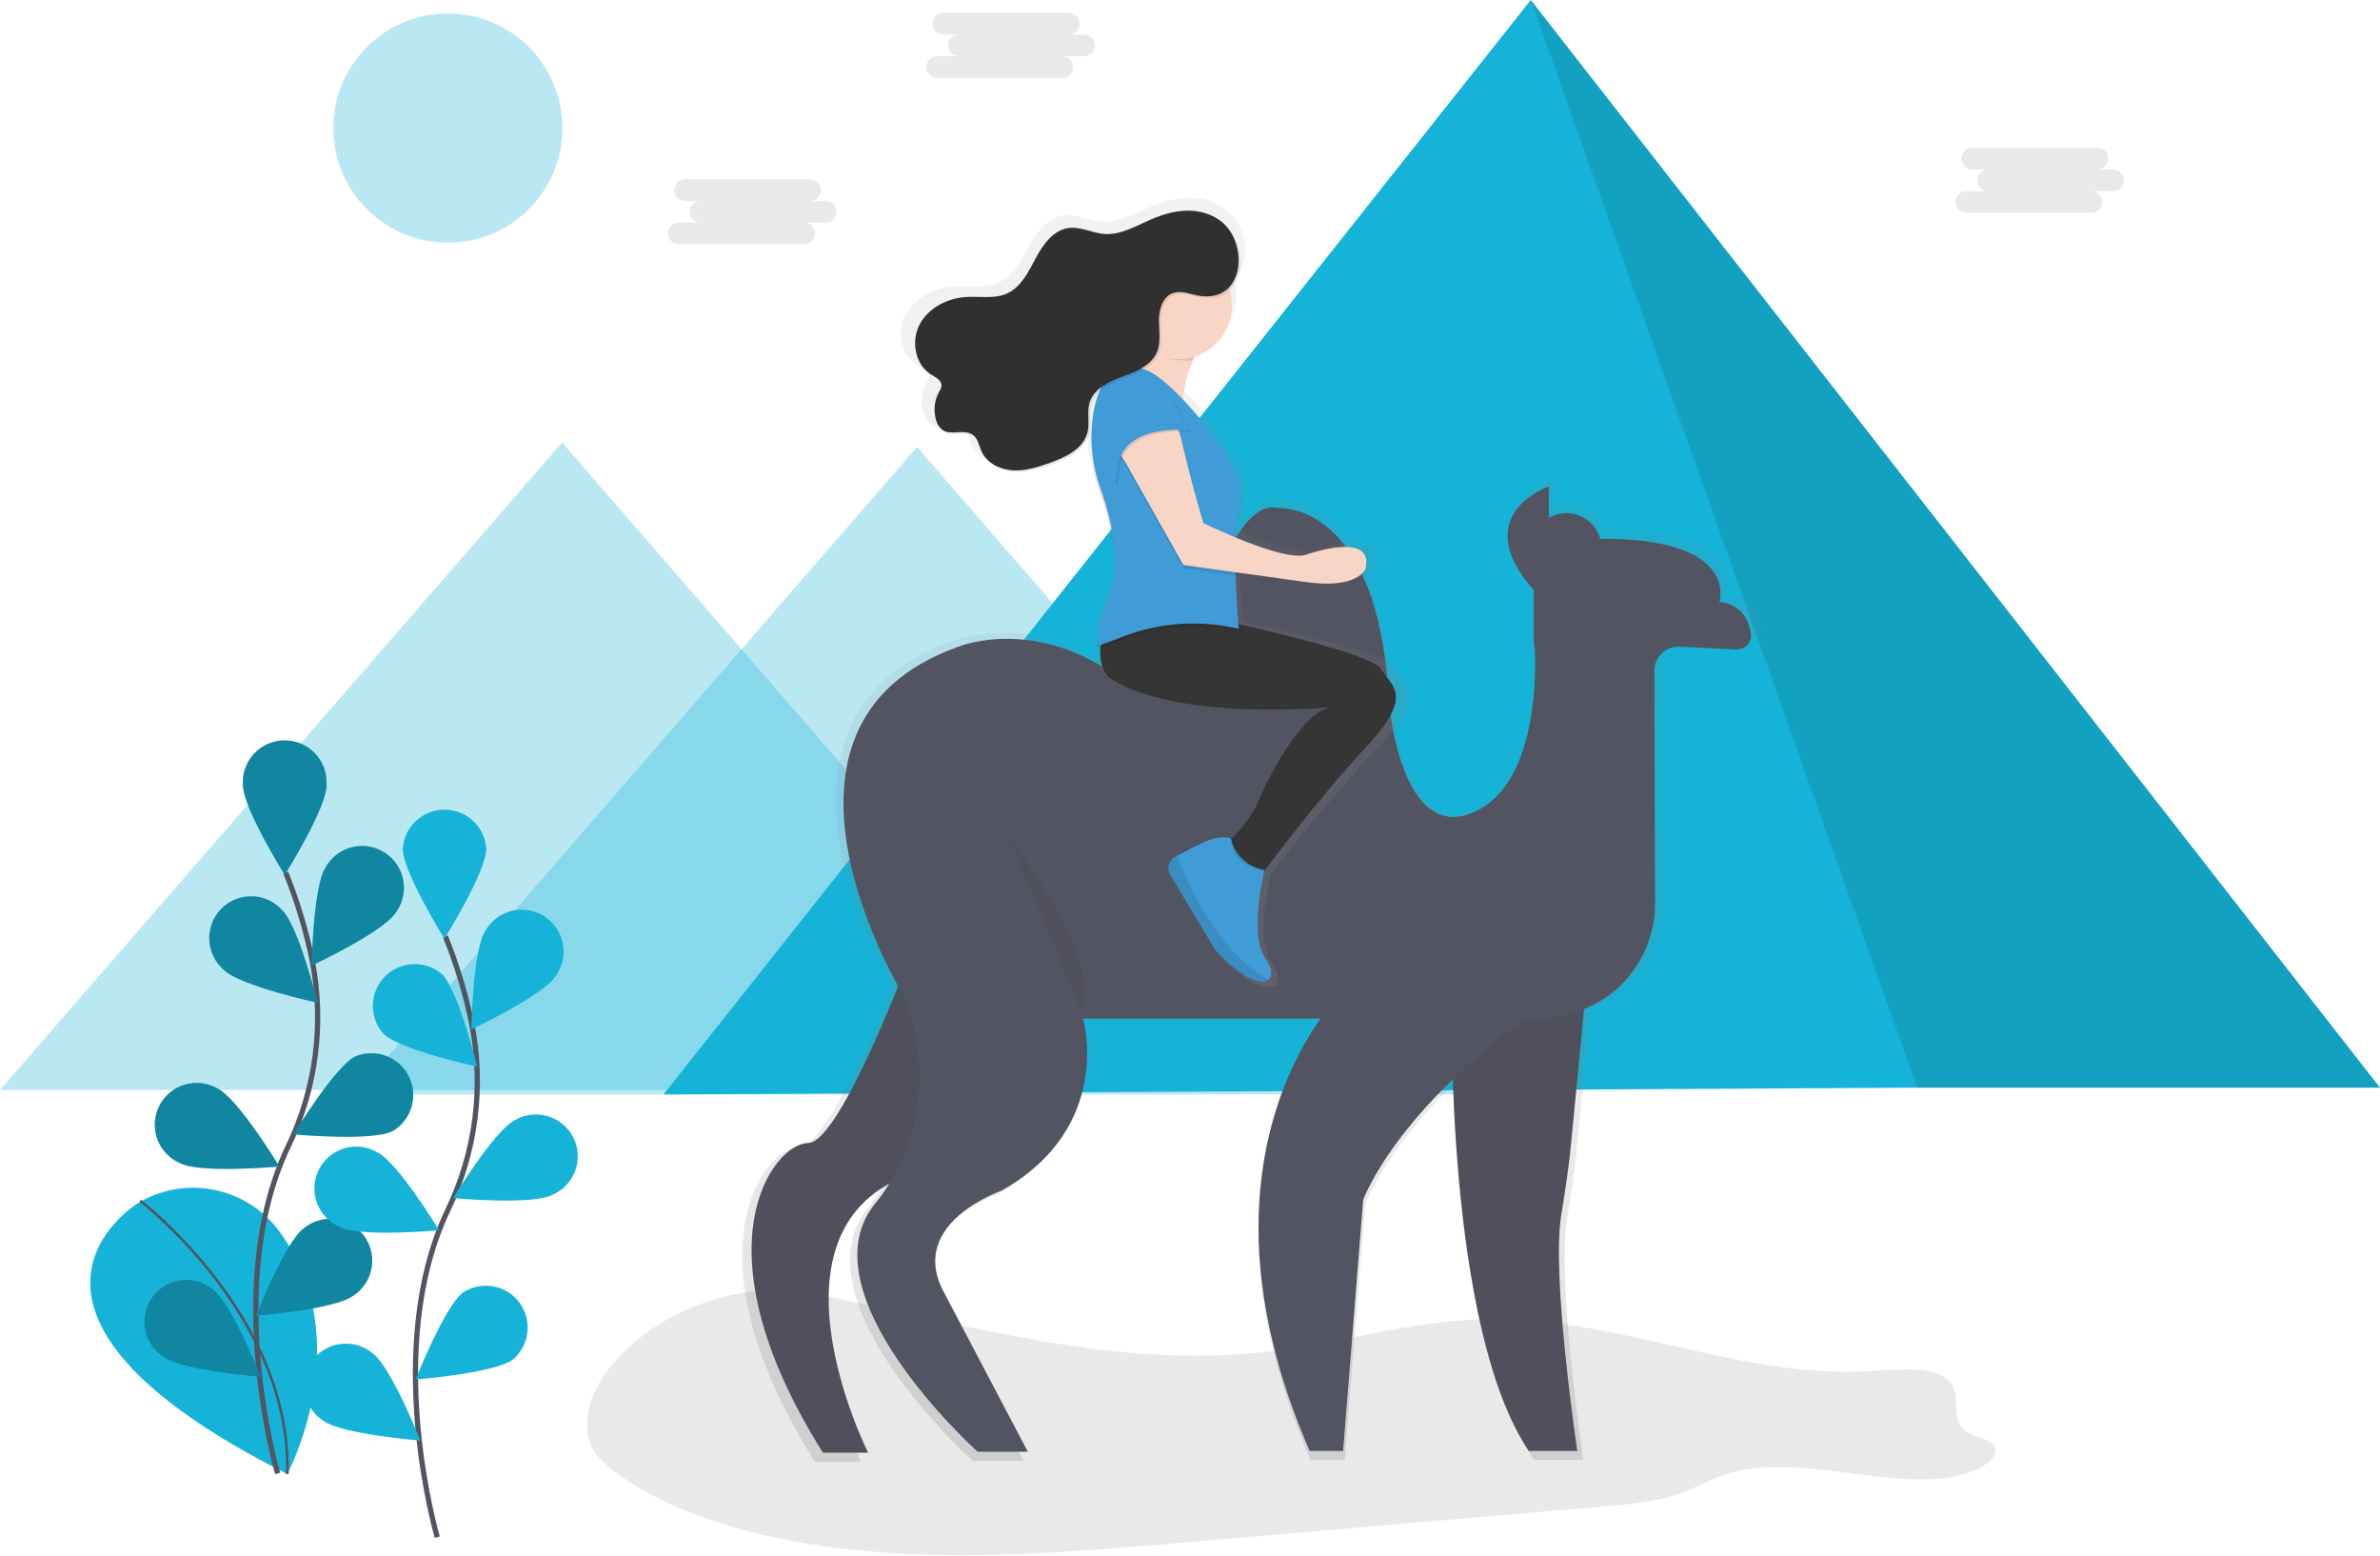
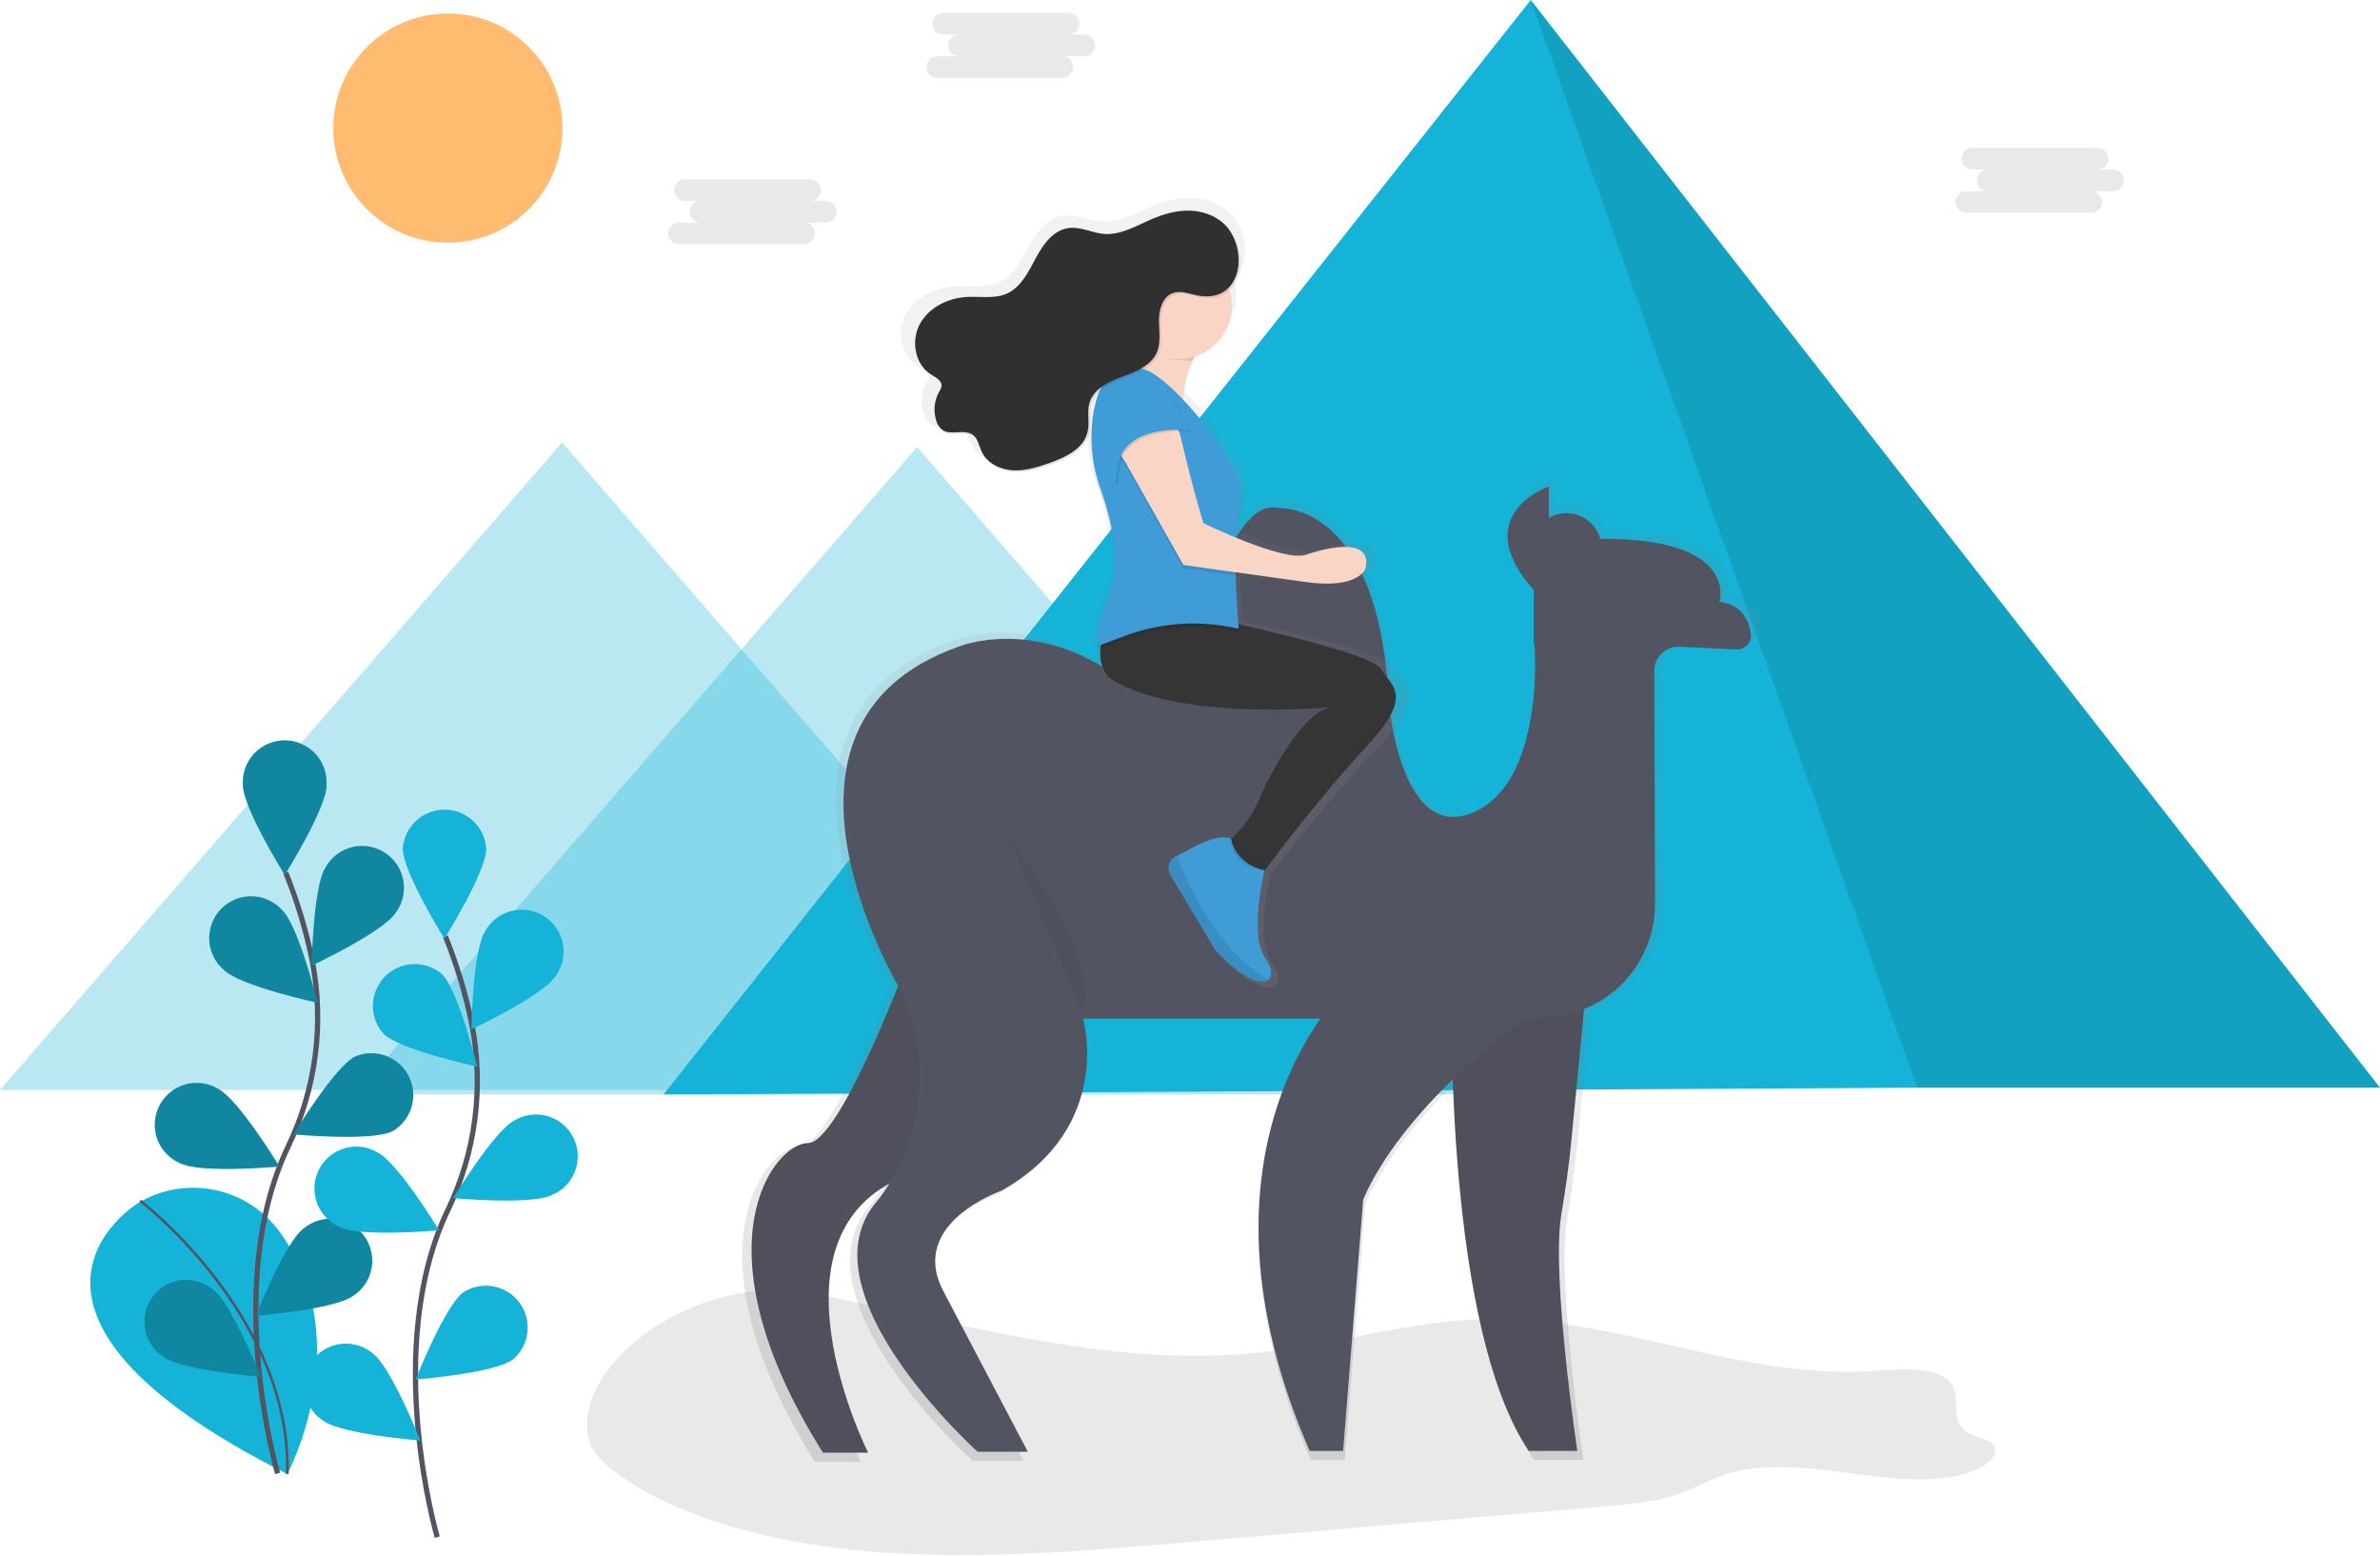
- <svg xmlns="http://www.w3.org/2000/svg" xmlns:xlink="http://www.w3.org/1999/xlink" data-name="Layer 1" width="910" height="594.44">
+ <svg xmlns="http://www.w3.org/2000/svg" xmlns:xlink="http://www.w3.org/1999/xlink" data-name="Layer 1" viewBox="0 0 910 594.44">
  <defs>
-     <linearGradient id="a" x1="623.46" y1="711.48" x2="623.46" y2="335.25" gradientUnits="userSpaceOnUse">
-       <stop offset="0" stop-color="gray" stop-opacity=".25" />
-       <stop offset=".54" stop-color="gray" stop-opacity=".12" />
-       <stop offset="1" stop-color="gray" stop-opacity=".1" />
+     <linearGradient id="a" x1="623.46" x2="623.46" y1="711.48" y2="335.25" gradientUnits="userSpaceOnUse">
+       <stop stop-color="gray" stop-opacity=".25" offset="0" />
+       <stop stop-color="gray" stop-opacity=".12" offset=".54" />
+       <stop stop-color="gray" stop-opacity=".1" offset="1" />
    </linearGradient>
-     <linearGradient id="b" x1="586.82" y1="530.24" x2="586.82" y2="228.37" xlink:href="#a" />
+     <linearGradient id="b" x1="586.82" x2="586.82" y1="530.24" y2="228.37" xlink:href="#a" />
  </defs>
  <path d="M291.61 493.22c9.28-.7 18.55 1 27.41 2.87 53.2 11 107.62 26.72 163 20.87 29.39-3.11 57-12.23 86.78-12.73 50.46-.86 96.43 23 146.64 19.84 10.26-.65 22.79-1.89 29 3.15 7.2 5.88-.63 16.06 8.6 20.77 2.75 1.4 6.63 2 8.68 3.78 3.16 2.76.12 6.66-4 8.9-25 13.52-67-6.55-96.88 2.57-6.63 2-12 5.34-18.37 7.61-9.07 3.22-19.76 4.17-30.15 5.06l-159 13.66c-38.07 3.27-76.63 6.54-114.84 3.93s-76.66-11.78-101.64-29.65c-5.37-3.84-10.18-8.21-11.57-13.19-6.55-23.49 26.8-54.44 66.34-57.44z" fill="#252223" opacity=".1" />
-   <path fill="#15b3d7" opacity=".3" d="M214.9 169.13l107.45 123.75 107.46 123.75H0l107.45-123.75L214.9 169.13z" />
-   <path fill="#15b3d7" opacity=".3" d="M350.63 170.85L458.08 294.6l107.45 123.75h-429.8L243.18 294.6l107.45-123.75z" />
-   <path fill="#15b3d7" d="M585.29 0L253.71 418.35l479.33-2.58H910L585.29 0z" />
-   <path opacity=".1" d="M910 415.77H733.04L585.29 0 910 415.77z" />
-   <path d="M818 392.49c-.8-5-3.57-11.16-12.26-12.29 0 0 7.94-24.91-46.45-24.53a13.65 13.65 0 0 0-20-8.15v-12.27s-31.92 11.08-5.86 40.39v20.08a6.25 6.25 0 0 0 .19 1.52 6.29 6.29 0 0 1 .18 1.18c.33 6 2.08 52.9-24.14 63.88-28 11.73-32.57-42.35-32.57-42.35-3.43-70.31-34.44-75.92-42-76.24-.91 0-1.82-.14-2.73-.26-3.48-.45-14.88 1.36-26.29 39.36-13.68 45.6-29.32 30.62-29.32 30.62C541 384.11 509 397.79 509 397.79c-77 27.64-32.52 115.24-23.12 132C477 552.06 460 591 450.73 591c-13 0-45 39.74 5.86 120.52h17.59s-39.52-78.52 8.25-104.78a54.13 54.13 0 0 1-4.66 6.69c-30.62 35.18 39.09 97.72 39.09 97.72h19.54L503.17 648c-13-26.06 22.8-38.44 22.8-38.44 44.3-24.76 31.92-67.1 31.92-67.1h92.49c-15.66 22.3-43.2 79.1-4.22 168.41h13L667 613.1s7-20 34.89-46.94c1.37 40.44 7.05 111.29 29.61 144.66h18.89s-10.17-68-6.25-91.84c1.59-9.7 3-19.42 4-29.2l5-51.1a43.82 43.82 0 0 0 27.64-41.32l-.37-90.36a9.36 9.36 0 0 1 9.84-9.38l22.08 1.14a5.48 5.48 0 0 0 5.67-6.27z" transform="translate(-145 -152.78)" fill="url(#a)" />
+   <g fill="#15b3d7">
+     <path d="M214.9 169.13l107.45 123.75 107.46 123.75H0l214.9-247.5z" opacity=".3" />
+     <path d="M350.63 170.85l214.9 247.5h-429.8l214.9-247.5z" opacity=".3" />
+     <path d="M585.29 0L253.71 418.35l479.33-2.58H910L585.29 0z" />
+   </g>
+   <path d="M910 415.77H733.04L585.29 0 910 415.77z" opacity=".1" />
+   <path transform="translate(-145 -152.78)" d="M818 392.49c-.8-5-3.57-11.16-12.26-12.29 0 0 7.94-24.91-46.45-24.53a13.65 13.65 0 0 0-20-8.15v-12.27s-31.92 11.08-5.86 40.39v20.08a6.25 6.25 0 0 0 .19 1.52 6.29 6.29 0 0 1 .18 1.18c.33 6 2.08 52.9-24.14 63.88-28 11.73-32.57-42.35-32.57-42.35-3.43-70.31-34.44-75.92-42-76.24-.91 0-1.82-.14-2.73-.26-3.48-.45-14.88 1.36-26.29 39.36-13.68 45.6-29.32 30.62-29.32 30.62C541 384.11 509 397.79 509 397.79c-77 27.64-32.52 115.24-23.12 132C477 552.06 460 591 450.73 591c-13 0-45 39.74 5.86 120.52h17.59s-39.52-78.52 8.25-104.78a54.13 54.13 0 0 1-4.66 6.69c-30.62 35.18 39.09 97.72 39.09 97.72h19.54L503.17 648c-13-26.06 22.8-38.44 22.8-38.44 44.3-24.76 31.92-67.1 31.92-67.1h92.49c-15.66 22.3-43.2 79.1-4.22 168.41h13L667 613.1s7-20 34.89-46.94c1.37 40.44 7.05 111.29 29.61 144.66h18.89s-10.17-68-6.25-91.84c1.59-9.7 3-19.42 4-29.2l5-51.1a43.82 43.82 0 0 0 27.64-41.32l-.37-90.36a9.36 9.36 0 0 1 9.84-9.38l22.08 1.14a5.48 5.48 0 0 0 5.67-6.27z" fill="url(#a)" />
  <path d="M555.12 383.22s-2.56 124.07 29.42 171.4h18.55s-10-66.71-6.14-90.16c1.56-9.52 3-19.06 3.88-28.67l8-82.63z" fill="#535461" />
  <path d="M555.12 383.22s-2.56 124.07 29.42 171.4h18.55s-10-66.71-6.14-90.16c1.56-9.52 3-19.06 3.88-28.67l8-82.63z" opacity=".05" />
  <path d="M349.18 362.11s-27.5 74.83-40.29 74.83-44.13 39 5.76 118.32h17.27s-43.49-86.34 17.27-106.8c-.01-.01 21.74-62.69-.01-86.35z" fill="#535461" />
  <path d="M349.18 362.11s-27.5 74.83-40.29 74.83-44.13 39 5.76 118.32h17.27s-43.49-86.34 17.27-106.8c-.01-.01 21.74-62.69-.01-86.35z" opacity=".05" />
-   <path d="M586.45 245.27v-19.71c-25.58-28.78 5.76-39.65 5.76-39.65v21.1c74.83-7 65.23 23 65.23 23 8.53 1.11 11.25 7.17 12 12.07a5.38 5.38 0 0 1-5.61 6.18l-21.64-1.04a9.19 9.19 0 0 0-9.66 9.2l.29 88.69a43.68 43.68 0 0 1-15.27 33.46c-7.51 6.33-18.55 11.25-34.61 10.77H414.1s12.15 41.57-31.34 65.87c0 0-35.17 12.15-22.38 37.73l32.62 62h-19.19s-68.43-61.4-38.37-95.93c0 0 28.46-32.94 9.59-79.3 0 0-62.68-102.33 21.1-132.39 0 0 31.34-13.43 66.51 15.35 0 0 15.35 14.71 28.78-30.06 11.19-37.31 22.38-39.08 25.8-38.64.89.12 1.78.21 2.68.25 7.41.31 37.86 5.82 41.23 74.84 0 0 4.48 53.08 32 41.57 25.74-10.78 24-56.86 23.7-62.71a6.17 6.17 0 0 0-.17-1.16 6.14 6.14 0 0 1-.21-1.49z" fill="#535461" />
-   <path d="M513.55 378.74s-63.31 60.12-12.79 175.87h12.79l7.67-95.93s13.43-38.37 77.38-79.94z" fill="#535461" />
-   <circle cx="598.93" cy="209.58" r="13.43" fill="#535461" />
-   <path d="M671.91 438.5c19.64-20.3 10.84-23.58 6.09-30.78-3.24-4.92-36.75-12.88-57.7-17.45-.13-1.7-.35-4.56-.55-8 0 0-.53-6.44-.49-10.86v-.11l1.34.18v-1.3l26.22 3.52c22.35 3.27 25.06-5.24 25.06-5.24 3.39-15.06-24.38-5.24-24.38-5.24-5.44 1.5-18.24-2.82-28.16-6.77a57.52 57.52 0 0 1 .74-6.65 50 50 0 0 0 1.24-10.16 16.54 16.54 0 0 0-1.79-8.48c-5-9.5-13.59-20.62-21.66-28.83a45.84 45.84 0 0 1 4.78-16.73 21.05 21.05 0 0 0 15.06-20 20.32 20.32 0 0 0-.93-6.09c5.81-5.3 5.62-16.23.28-23.25a15.61 15.61 0 0 0-1.9-2.06 20.77 20.77 0 0 0-13.6-5.77c-5.69-.33-11.35 1.2-16.59 3.39-6.17 2.59-12.35 6.21-19.06 5.68-4.83-.38-9.45-2.92-14.25-2.32-6.24.78-10.42 6.48-13.38 11.85s-6 11.38-11.73 13.85c-5 2.14-10.75 1-16.21 1.31-7.63.41-15.36 4.13-19 10.63-3.25 5.83-2.26 13.86 2.65 18.27a12.17 12.17 0 0 0 2.52 2 24.34 24.34 0 0 1 2.88 1.84 2.75 2.75 0 0 1 .75 2 5.85 5.85 0 0 1-1 2.46A14 14 0 0 0 498 310.5a7.15 7.15 0 0 0 2.16 3.44 5 5 0 0 0 1 .87c3.47 2.38 8.89-.48 12.34 1.92l.26.2c1.39 1.61 1.82 4 2.78 5.92a11 11 0 0 0 2.57 3.32 16.19 16.19 0 0 0 10.73 4.52c5.12.27 10.14-1.28 15-2.95 6.37-2.19 13.48-5.47 15.14-11.81 1-3.86-.31-8.07.91-11.87a10.87 10.87 0 0 1 3.14-4.7 40.35 40.35 0 0 0-2.58 9.86 54 54 0 0 0-.55 8.26 58.41 58.41 0 0 0 3.69 21.09c2.62 7.1 5.7 17.52 5.84 27.55a35.44 35.44 0 0 1-2.08 12.1c-4.26 11.23-5 16.25-4.81 18.5-.17 2.93.74 3.12.74 3.12l.26-.1a14.81 14.81 0 0 0 3.08 11.26c27.09 17.68 90.07 11.79 90.07 11.79-12.87 2-27.76 33.4-27.76 33.4a47.12 47.12 0 0 1-12.5 18.13v-.12c-6.43-2.2-15.36 3.63-21.95 6.8l-.54.25a4.86 4.86 0 0 0-2.18 7l18.24 29.5c11.47 11.89 19 13.94 21.62 11.68 1.73-1.47 1.37-4.79-1.3-8.41-6.49-8.78-.86-32.27-.38-34.24 5.58-7.23 24.47-31.22 40.97-48.28z" transform="translate(-145 -152.78)" fill="url(#b)" />
+   <g fill="#535461">
+     <path d="M586.45 245.27v-19.71c-25.58-28.78 5.76-39.65 5.76-39.65v21.1c74.83-7 65.23 23 65.23 23 8.53 1.11 11.25 7.17 12 12.07a5.38 5.38 0 0 1-5.61 6.18l-21.64-1.04a9.19 9.19 0 0 0-9.66 9.2l.29 88.69a43.68 43.68 0 0 1-15.27 33.46c-7.51 6.33-18.55 11.25-34.61 10.77H414.1s12.15 41.57-31.34 65.87c0 0-35.17 12.15-22.38 37.73l32.62 62h-19.19s-68.43-61.4-38.37-95.93c0 0 28.46-32.94 9.59-79.3 0 0-62.68-102.33 21.1-132.39 0 0 31.34-13.43 66.51 15.35 0 0 15.35 14.71 28.78-30.06 11.19-37.31 22.38-39.08 25.8-38.64.89.12 1.78.21 2.68.25 7.41.31 37.86 5.82 41.23 74.84 0 0 4.48 53.08 32 41.57 25.74-10.78 24-56.86 23.7-62.71a6.17 6.17 0 0 0-.17-1.16 6.14 6.14 0 0 1-.21-1.49z" />
+     <path d="M513.55 378.74s-63.31 60.12-12.79 175.87h12.79l7.67-95.93s13.43-38.37 77.38-79.94z" />
+     <circle cx="598.93" cy="209.58" r="13.43" />
+   </g>
+   <path transform="translate(-145 -152.78)" d="M671.91 438.5c19.64-20.3 10.84-23.58 6.09-30.78-3.24-4.92-36.75-12.88-57.7-17.45-.13-1.7-.35-4.56-.55-8 0 0-.53-6.44-.49-10.86v-.11l1.34.18v-1.3l26.22 3.52c22.35 3.27 25.06-5.24 25.06-5.24 3.39-15.06-24.38-5.24-24.38-5.24-5.44 1.5-18.24-2.82-28.16-6.77a57.52 57.52 0 0 1 .74-6.65 50 50 0 0 0 1.24-10.16 16.54 16.54 0 0 0-1.79-8.48c-5-9.5-13.59-20.62-21.66-28.83a45.84 45.84 0 0 1 4.78-16.73 21.05 21.05 0 0 0 15.06-20 20.32 20.32 0 0 0-.93-6.09c5.81-5.3 5.62-16.23.28-23.25a15.61 15.61 0 0 0-1.9-2.06 20.77 20.77 0 0 0-13.6-5.77c-5.69-.33-11.35 1.2-16.59 3.39-6.17 2.59-12.35 6.21-19.06 5.68-4.83-.38-9.45-2.92-14.25-2.32-6.24.78-10.42 6.48-13.38 11.85s-6 11.38-11.73 13.85c-5 2.14-10.75 1-16.21 1.31-7.63.41-15.36 4.13-19 10.63-3.25 5.83-2.26 13.86 2.65 18.27a12.17 12.17 0 0 0 2.52 2 24.34 24.34 0 0 1 2.88 1.84 2.75 2.75 0 0 1 .75 2 5.85 5.85 0 0 1-1 2.46A14 14 0 0 0 498 310.5a7.15 7.15 0 0 0 2.16 3.44 5 5 0 0 0 1 .87c3.47 2.38 8.89-.48 12.34 1.92l.26.2c1.39 1.61 1.82 4 2.78 5.92a11 11 0 0 0 2.57 3.32 16.19 16.19 0 0 0 10.73 4.52c5.12.27 10.14-1.28 15-2.95 6.37-2.19 13.48-5.47 15.14-11.81 1-3.86-.31-8.07.91-11.87a10.87 10.87 0 0 1 3.14-4.7 40.35 40.35 0 0 0-2.58 9.86 54 54 0 0 0-.55 8.26 58.41 58.41 0 0 0 3.69 21.09c2.62 7.1 5.7 17.52 5.84 27.55a35.44 35.44 0 0 1-2.08 12.1c-4.26 11.23-5 16.25-4.81 18.5-.17 2.93.74 3.12.74 3.12l.26-.1a14.81 14.81 0 0 0 3.08 11.26c27.09 17.68 90.07 11.79 90.07 11.79-12.87 2-27.76 33.4-27.76 33.4a47.12 47.12 0 0 1-12.5 18.13v-.12c-6.43-2.2-15.36 3.63-21.95 6.8l-.54.25a4.86 4.86 0 0 0-2.18 7l18.24 29.5c11.47 11.89 19 13.94 21.62 11.68 1.73-1.47 1.37-4.79-1.3-8.41-6.49-8.78-.86-32.27-.38-34.24 5.58-7.23 24.47-31.22 40.97-48.28z" fill="url(#b)" />
  <path d="M460.14 130.27s-9.59 14.07-7.67 28.14l-22.38-17.91s8.31-.64 10.23-19.83z" fill="#f9d5c6" />
  <path d="M457.59 235.16s65.87 13.43 70.35 20.47 12.79 10.23-5.76 30.06-40.29 49.24-40.29 49.24l-15.35-10.87a45.36 45.36 0 0 0 16-21.1s14.07-30.7 26.22-32.62c0 0-59.48 5.76-85.06-11.51 0 0-6.4-7-.64-18.55s34.53-5.12 34.53-5.12z" fill="#353535" />
  <path d="M437.12 142.42s-15.71-7.18-19.3 18.32a57.62 57.62 0 0 0 3 27.38c3.63 10.17 8.2 27.32 3.55 40-7 19.19-3.84 19.83-3.84 19.83l9.4-3.55a74.38 74.38 0 0 1 39.76-3.57l3.92.72s-2.56-29.93-.32-42.53c1.06-6 2.23-11.5-.52-16.91-8.46-16.57-27.77-38.21-35.65-39.69z" opacity=".1" />
  <path d="M437.12 141.15s-15.71-7.18-19.3 18.32a57.62 57.62 0 0 0 3 27.38c3.63 10.17 8.2 27.32 3.55 40-7 19.19-3.84 19.83-3.84 19.83l9.4-3.55a74.38 74.38 0 0 1 39.76-3.57l3.92.72s-2.56-29.93-.32-42.53c1.06-6 2.23-11.5-.52-16.91-8.46-16.62-27.77-38.22-35.65-39.69z" fill="#409cd6" />
  <path d="M427.15 160.29c4.32-7.74 15.43-8 20.45-.7a30.24 30.24 0 0 1 4.23 10.33c4.48 19.19 8.31 31.34 8.31 31.34s9.91 3.52 14.17 6.25c-.42 6.22-.6 12.69-.6 12.69l-21.24-3-22.38-39.65s-7.55-9-2.94-17.26z" opacity=".1" />
  <path d="M427.15 159.01c4.32-7.74 15.43-8 20.45-.7a30.24 30.24 0 0 1 4.23 10.33c4.48 19.19 8.31 31.34 8.31 31.34s30.06 14.71 39 12.15c0 0 26.22-9.59 23 5.12 0 0-2.56 8.31-23.66 5.12l-46-6.4-22.39-39.65s-7.55-9.05-2.94-17.31z" fill="#f9d5c6" />
  <path d="M436.8 128.67c1.19-2.84 2.35-1.43 2.88-6.72l19.83 9.59a48.87 48.87 0 0 0-3.35 6.06c-2 .63-4.38 0-6.56 0-4.93.03-9.27-6.03-12.8-8.93z" opacity=".1" />
  <circle cx="450.55" cy="116.84" r="20.47" fill="#f9d5c6" />
  <path d="M459.65 113.76c-3.59-.48-7.28-2.34-10.67-1.05-3.89 1.48-5.23 6.32-5.21 10.48s.82 8.53-.9 12.32c-2.26 5-8 7.21-13.14 9.11s-10.82 4.57-12.45 9.8c-1.16 3.72.09 7.82-.86 11.59-1.57 6.2-8.28 9.39-14.3 11.54-4.56 1.62-9.3 3.14-14.13 2.88s-9.84-2.65-11.92-7c-1.09-2.29-1.45-5.14-3.51-6.62-3.26-2.35-8.38.45-11.65-1.88a6.72 6.72 0 0 1-2.3-3.57 14 14 0 0 1 1.07-10.84 5.82 5.82 0 0 0 1-2.41c.1-2.1-2.29-3.26-4.07-4.37-6.13-3.81-7.67-12.84-4.24-19.19s10.73-10 17.93-10.38c5.15-.29 10.59.81 15.31-1.28 5.43-2.41 8.28-8.27 11.07-13.52s6.74-10.81 12.64-11.57c4.54-.59 8.9 1.9 13.46 2.27 6.33.51 12.17-3 18-5.55 4.94-2.14 10.29-3.64 15.66-3.31s10.8 2.67 14 7c7.21 9.83 4.43 27.58-10.79 25.55z" opacity=".1" />
  <path d="M459 113.12c-3.59-.48-7.28-2.34-10.67-1.05-3.89 1.48-5.23 6.32-5.21 10.48s.82 8.53-.9 12.32c-2.26 5-8 7.21-13.14 9.11s-10.82 4.57-12.45 9.8c-1.16 3.72.09 7.82-.86 11.59-1.57 6.2-8.28 9.39-14.3 11.54-4.56 1.62-9.3 3.14-14.13 2.88s-9.84-2.65-11.92-7c-1.09-2.29-1.45-5.14-3.51-6.62-3.26-2.35-8.38.45-11.65-1.88a6.72 6.72 0 0 1-2.3-3.57 14 14 0 0 1 1.04-10.85 5.82 5.82 0 0 0 1-2.41c.1-2.1-2.29-3.26-4.07-4.37-6.13-3.81-7.67-12.84-4.24-19.19s10.73-10 17.93-10.38c5.15-.29 10.59.81 15.31-1.28 5.43-2.41 8.28-8.27 11.07-13.52s6.74-10.81 12.64-11.57c4.54-.59 8.9 1.9 13.46 2.27 6.33.51 12.17-3 18-5.55 4.94-2.14 10.29-3.64 15.66-3.31s10.8 2.67 14 7c7.24 9.84 4.47 27.59-10.76 25.56z" fill="#2f302f" />
  <path d="M455.35 165.13s-26.22-3.2-27.5 15.35-5.12-22.38-5.12-22.38l12.15-9 14.12 4.52z" opacity=".1" />
  <path d="M454.71 164.49s-26.22-3.2-27.5 15.35-5.12-22.38-5.12-22.38l12.15-9 14.07 4.48zm-7.28 169.73l17.19 28.84c10.83 11.61 17.93 13.62 20.41 11.41 1.63-1.44 1.3-4.68-1.23-8.21-6.4-9-.32-33.58-.32-33.58-11.51-2.56-12.79-12.15-12.79-12.15-6-2.14-14.47 3.55-20.7 6.62l-.51.24a4.83 4.83 0 0 0-2.05 6.83z" fill="#409cd6" />
  <path d="M483.49 332.69s-12.79-.64-12.79-12.15c0 0 1.92 10.23 12.79 12.15zm-36.06 1.53l17.19 28.84c10.83 11.61 17.93 13.62 20.41 11.41-5.94-3.14-22.27-14.37-35-47.32l-.51.24a4.83 4.83 0 0 0-2.09 6.83z" opacity=".1" />
  <path d="M52.84 459.84s-67.63 40.8 57 103.62c0 0 27.46-51-2.9-92.57a40.94 40.94 0 0 0-53.08-11.67z" fill="#15b3d7" />
  <path d="M53.62 458.98s57.88 44.24 56.25 104.48" fill="none" stroke="#535461" stroke-miterlimit="10" />
  <path d="M106.15 563.22s-21.19-72 4-124.91a113.65 113.65 0 0 0 9.19-71.3 191.13 191.13 0 0 0-10.09-33.46" fill="none" stroke="#535461" stroke-miterlimit="10" stroke-width="2" />
  <path d="M124.88 300.06c0 8.82-16 34.39-16 34.39s-16-25.57-16-34.39a16 16 0 1 1 31.93 0zm26.39 48.85c-4.79 7.4-32.09 20.19-32.09 20.19s.5-30.14 5.29-37.54a16 16 0 1 1 26.8 17.36zm-1.15 83.47c-7.87 4-37.89 1.23-37.89 1.23s15.64-25.77 23.52-29.74a16 16 0 0 1 14.38 28.51zM135 495.33c-7.09 5.24-37.14 7.61-37.14 7.61s11.06-28 18.15-33.29a16 16 0 1 1 19 25.67zM85.65 370.8c6.32 6.14 35.79 12.51 35.79 12.51s-7.22-29.27-13.54-35.41a16 16 0 1 0-22.25 22.9zm-16.71 73.86c7.87 4 37.89 1.23 37.89 1.23s-15.64-25.77-23.52-29.74a16 16 0 1 0-14.38 28.51zm-6.4 74.01c7.09 5.24 37.14 7.61 37.14 7.61s-11.06-28-18.15-33.29a16 16 0 1 0-19 25.67z" fill="#15b3d7" />
  <path d="M124.88 300.06c0 8.82-16 34.39-16 34.39s-16-25.57-16-34.39a16 16 0 1 1 31.93 0zm26.39 48.85c-4.79 7.4-32.09 20.19-32.09 20.19s.5-30.14 5.29-37.54a16 16 0 1 1 26.8 17.36zm-1.15 83.47c-7.87 4-37.89 1.23-37.89 1.23s15.64-25.77 23.52-29.74a16 16 0 0 1 14.38 28.51zM135 495.33c-7.09 5.24-37.14 7.61-37.14 7.61s11.06-28 18.15-33.29a16 16 0 1 1 19 25.67zM85.65 370.8c6.32 6.14 35.79 12.51 35.79 12.51s-7.22-29.27-13.54-35.41a16 16 0 1 0-22.25 22.9zm-16.71 73.86c7.87 4 37.89 1.23 37.89 1.23s-15.64-25.77-23.52-29.74a16 16 0 1 0-14.38 28.51zm-6.4 74.01c7.09 5.24 37.14 7.61 37.14 7.61s-11.06-28-18.15-33.29a16 16 0 1 0-19 25.67z" opacity=".25" />
  <path d="M167.19 587.57s-21.19-72 4-124.91a113.65 113.65 0 0 0 9.19-71.3 191.13 191.13 0 0 0-10.09-33.46" fill="none" stroke="#535461" stroke-miterlimit="10" stroke-width="2" />
  <path d="M185.92 324.43c0 8.82-16 34.39-16 34.39S154 333.22 154 324.43a16 16 0 0 1 31.93 0zm26.39 48.85c-4.79 7.4-32.09 20.19-32.09 20.19s.5-30.14 5.29-37.54a16 16 0 1 1 26.8 17.36zm-1.15 83.47c-7.87 4-37.89 1.23-37.89 1.23s15.63-25.76 23.51-29.76a16 16 0 1 1 14.38 28.51zm-15.1 62.95c-7.09 5.24-37.14 7.61-37.14 7.61s11.06-28 18.15-33.29a16 16 0 0 1 19 25.67zm-49.37-124.48c6.32 6.14 35.79 12.51 35.79 12.51s-7.22-29.27-13.54-35.41a16 16 0 0 0-22.25 22.9zM130 469.03c7.87 4 37.89 1.23 37.89 1.23s-15.64-25.77-23.52-29.74A16 16 0 1 0 130 469.03zm-6.43 74.01c7.09 5.24 37.14 7.61 37.14 7.61s-11.06-28-18.15-33.29a16 16 0 1 0-19 25.67z" fill="#15b3d7" />
  <path d="M414.5 13.22h-5.91a4.14 4.14 0 0 0 0-8.28h-47.88a4.14 4.14 0 0 0 0 8.28h5.91a4.14 4.14 0 0 0 0 8.28h-8.28a4.14 4.14 0 0 0 0 8.28h47.88a4.14 4.14 0 1 0 0-8.28h8.28a4.14 4.14 0 1 0 0-8.28zm-98.79 63.6h-5.91a4.14 4.14 0 0 0 0-8.28h-47.87a4.14 4.14 0 0 0 0 8.28h5.91a4.14 4.14 0 0 0 0 8.28h-8.28a4.14 4.14 0 1 0 0 8.28h47.88a4.14 4.14 0 1 0 0-8.28h8.28a4.14 4.14 0 0 0 0-8.28zM807.93 64.8H802a4.14 4.14 0 1 0 0-8.28h-47.85a4.14 4.14 0 1 0 0 8.28h5.91a4.14 4.14 0 1 0 0 8.28h-8.28a4.14 4.14 0 1 0 0 8.28h47.88a4.14 4.14 0 1 0 0-8.28h8.28a4.14 4.14 0 0 0 0-8.28z" fill="#252223" opacity=".1" />
-   <circle cx="171.24" cy="48.96" r="43.81" fill="#15b3d7" opacity=".3" />
+   <circle cx="171.24" cy="48.96" r="43.81" fill="#f80" opacity=".56" />
  <path d="M386 320.41s18 23.19 24.91 42.09 2.58 24.05 2.58 24.05" opacity=".05" />
</svg>
